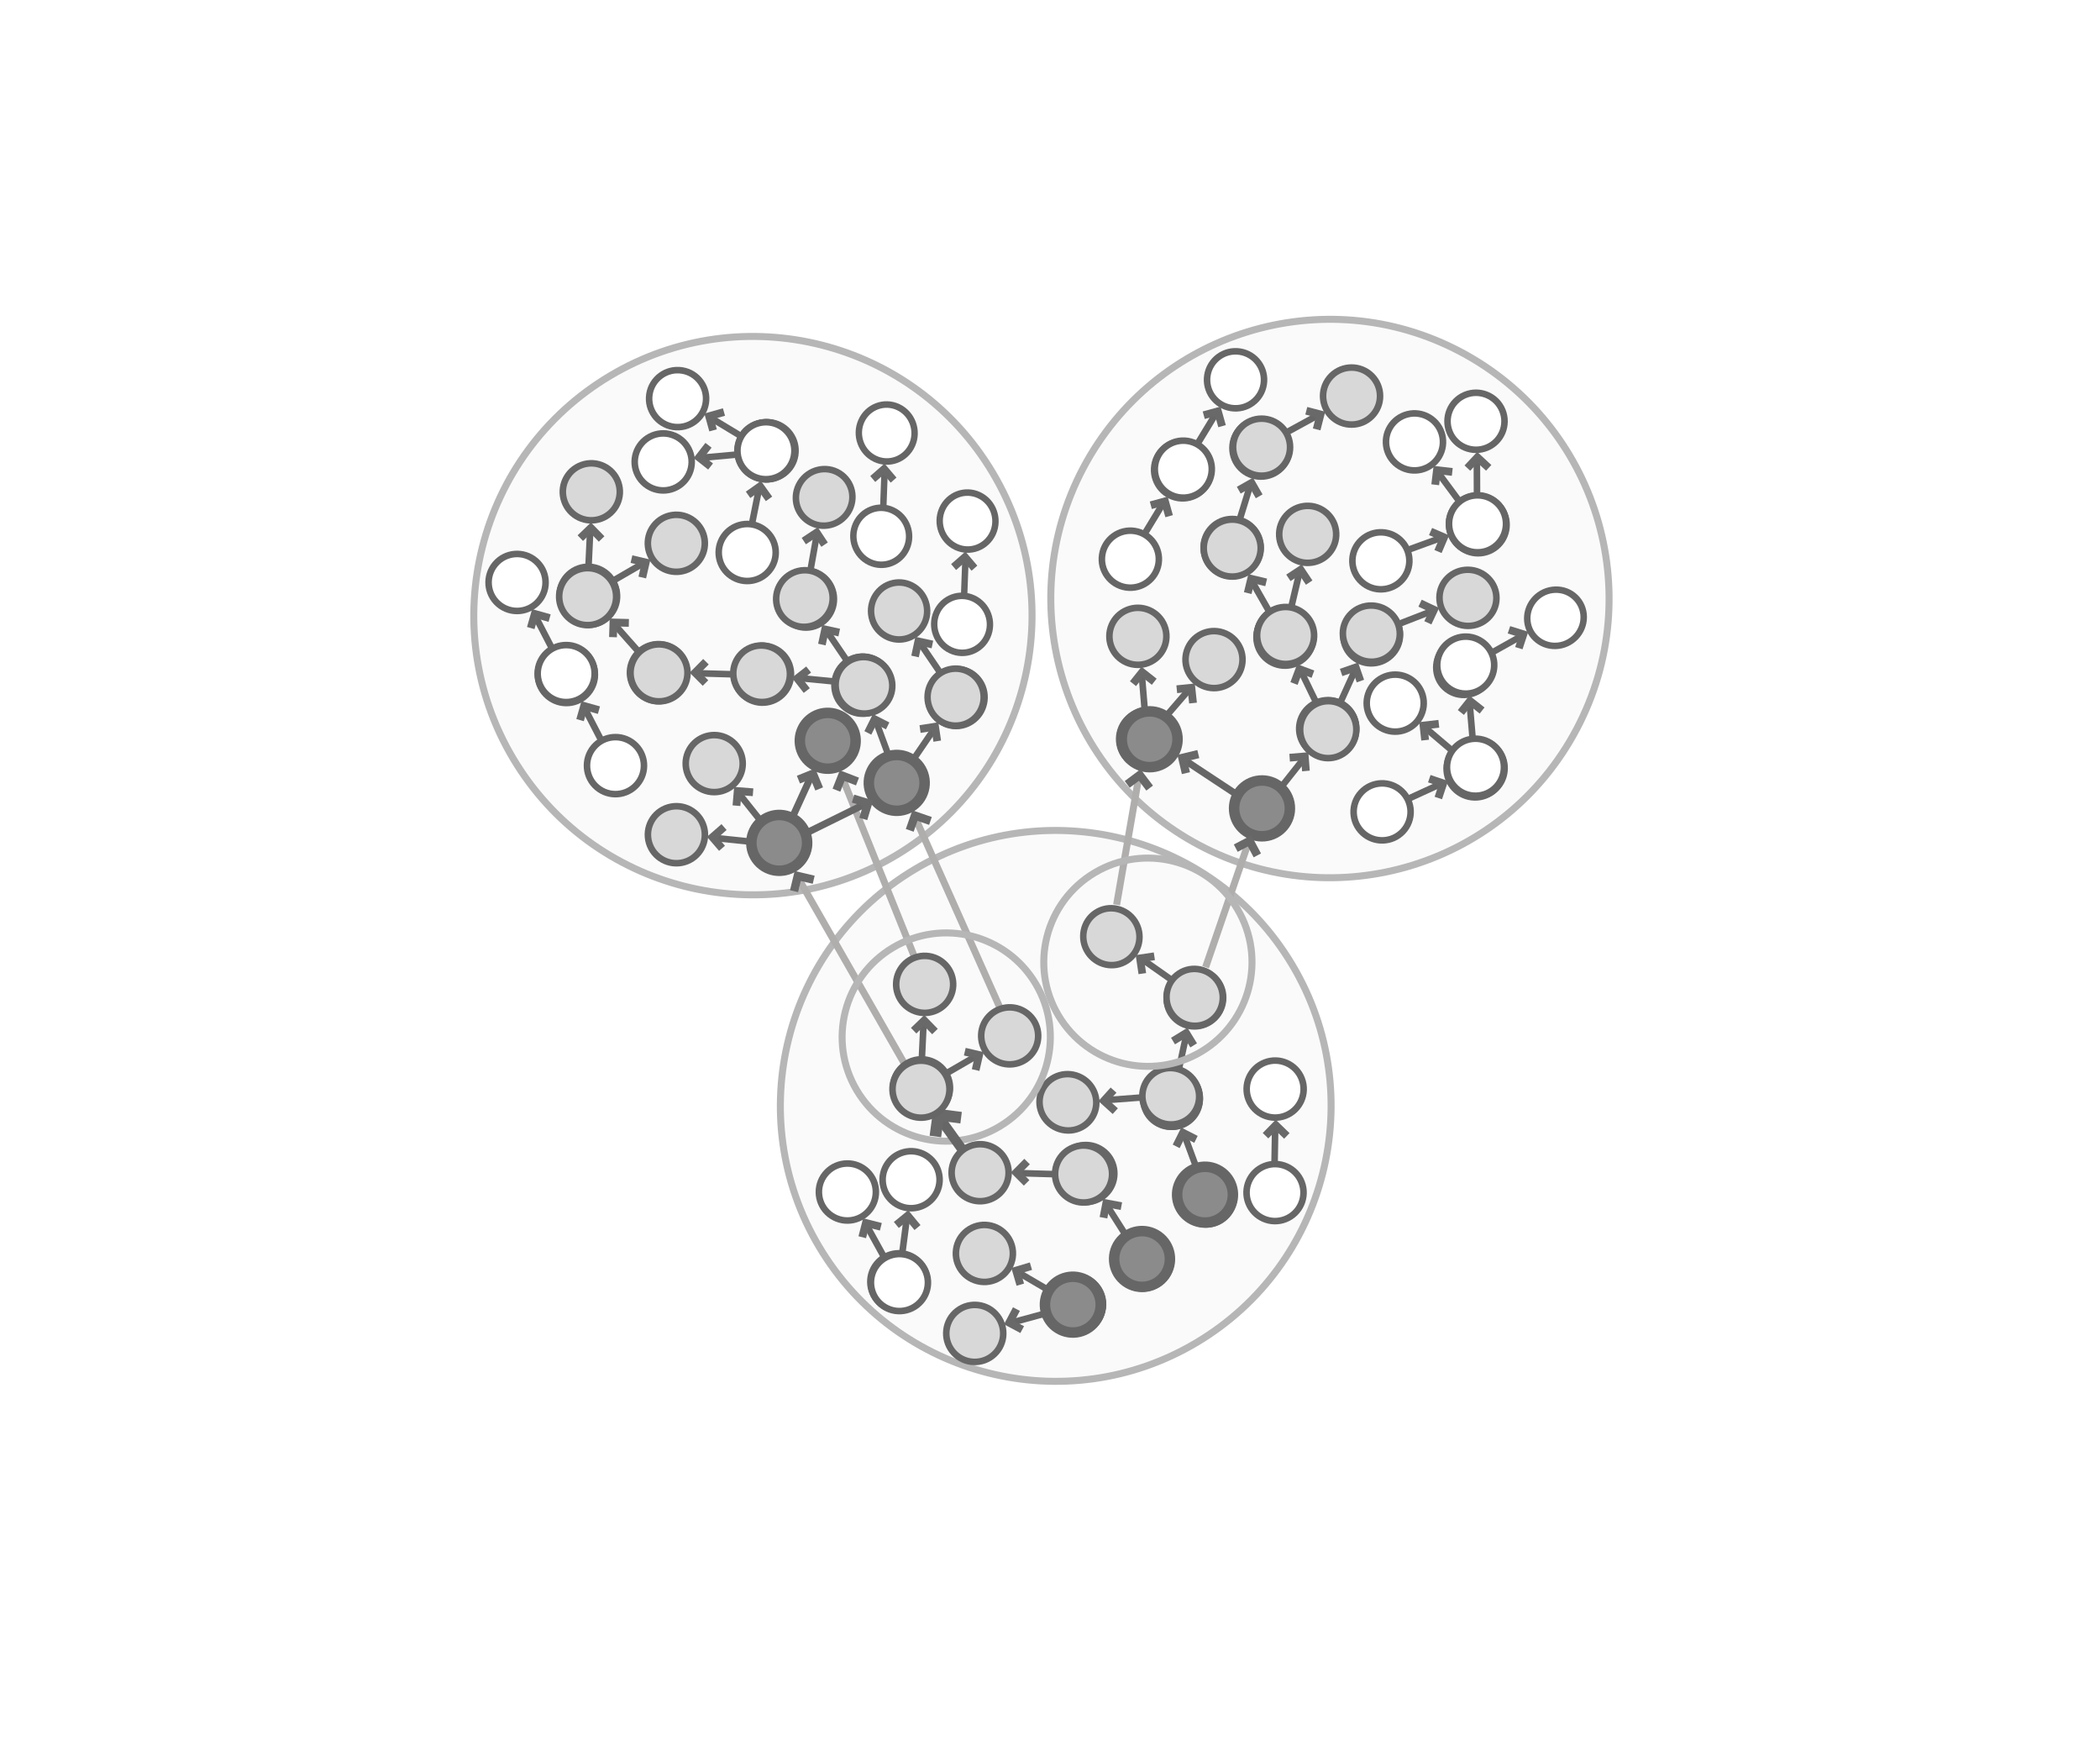
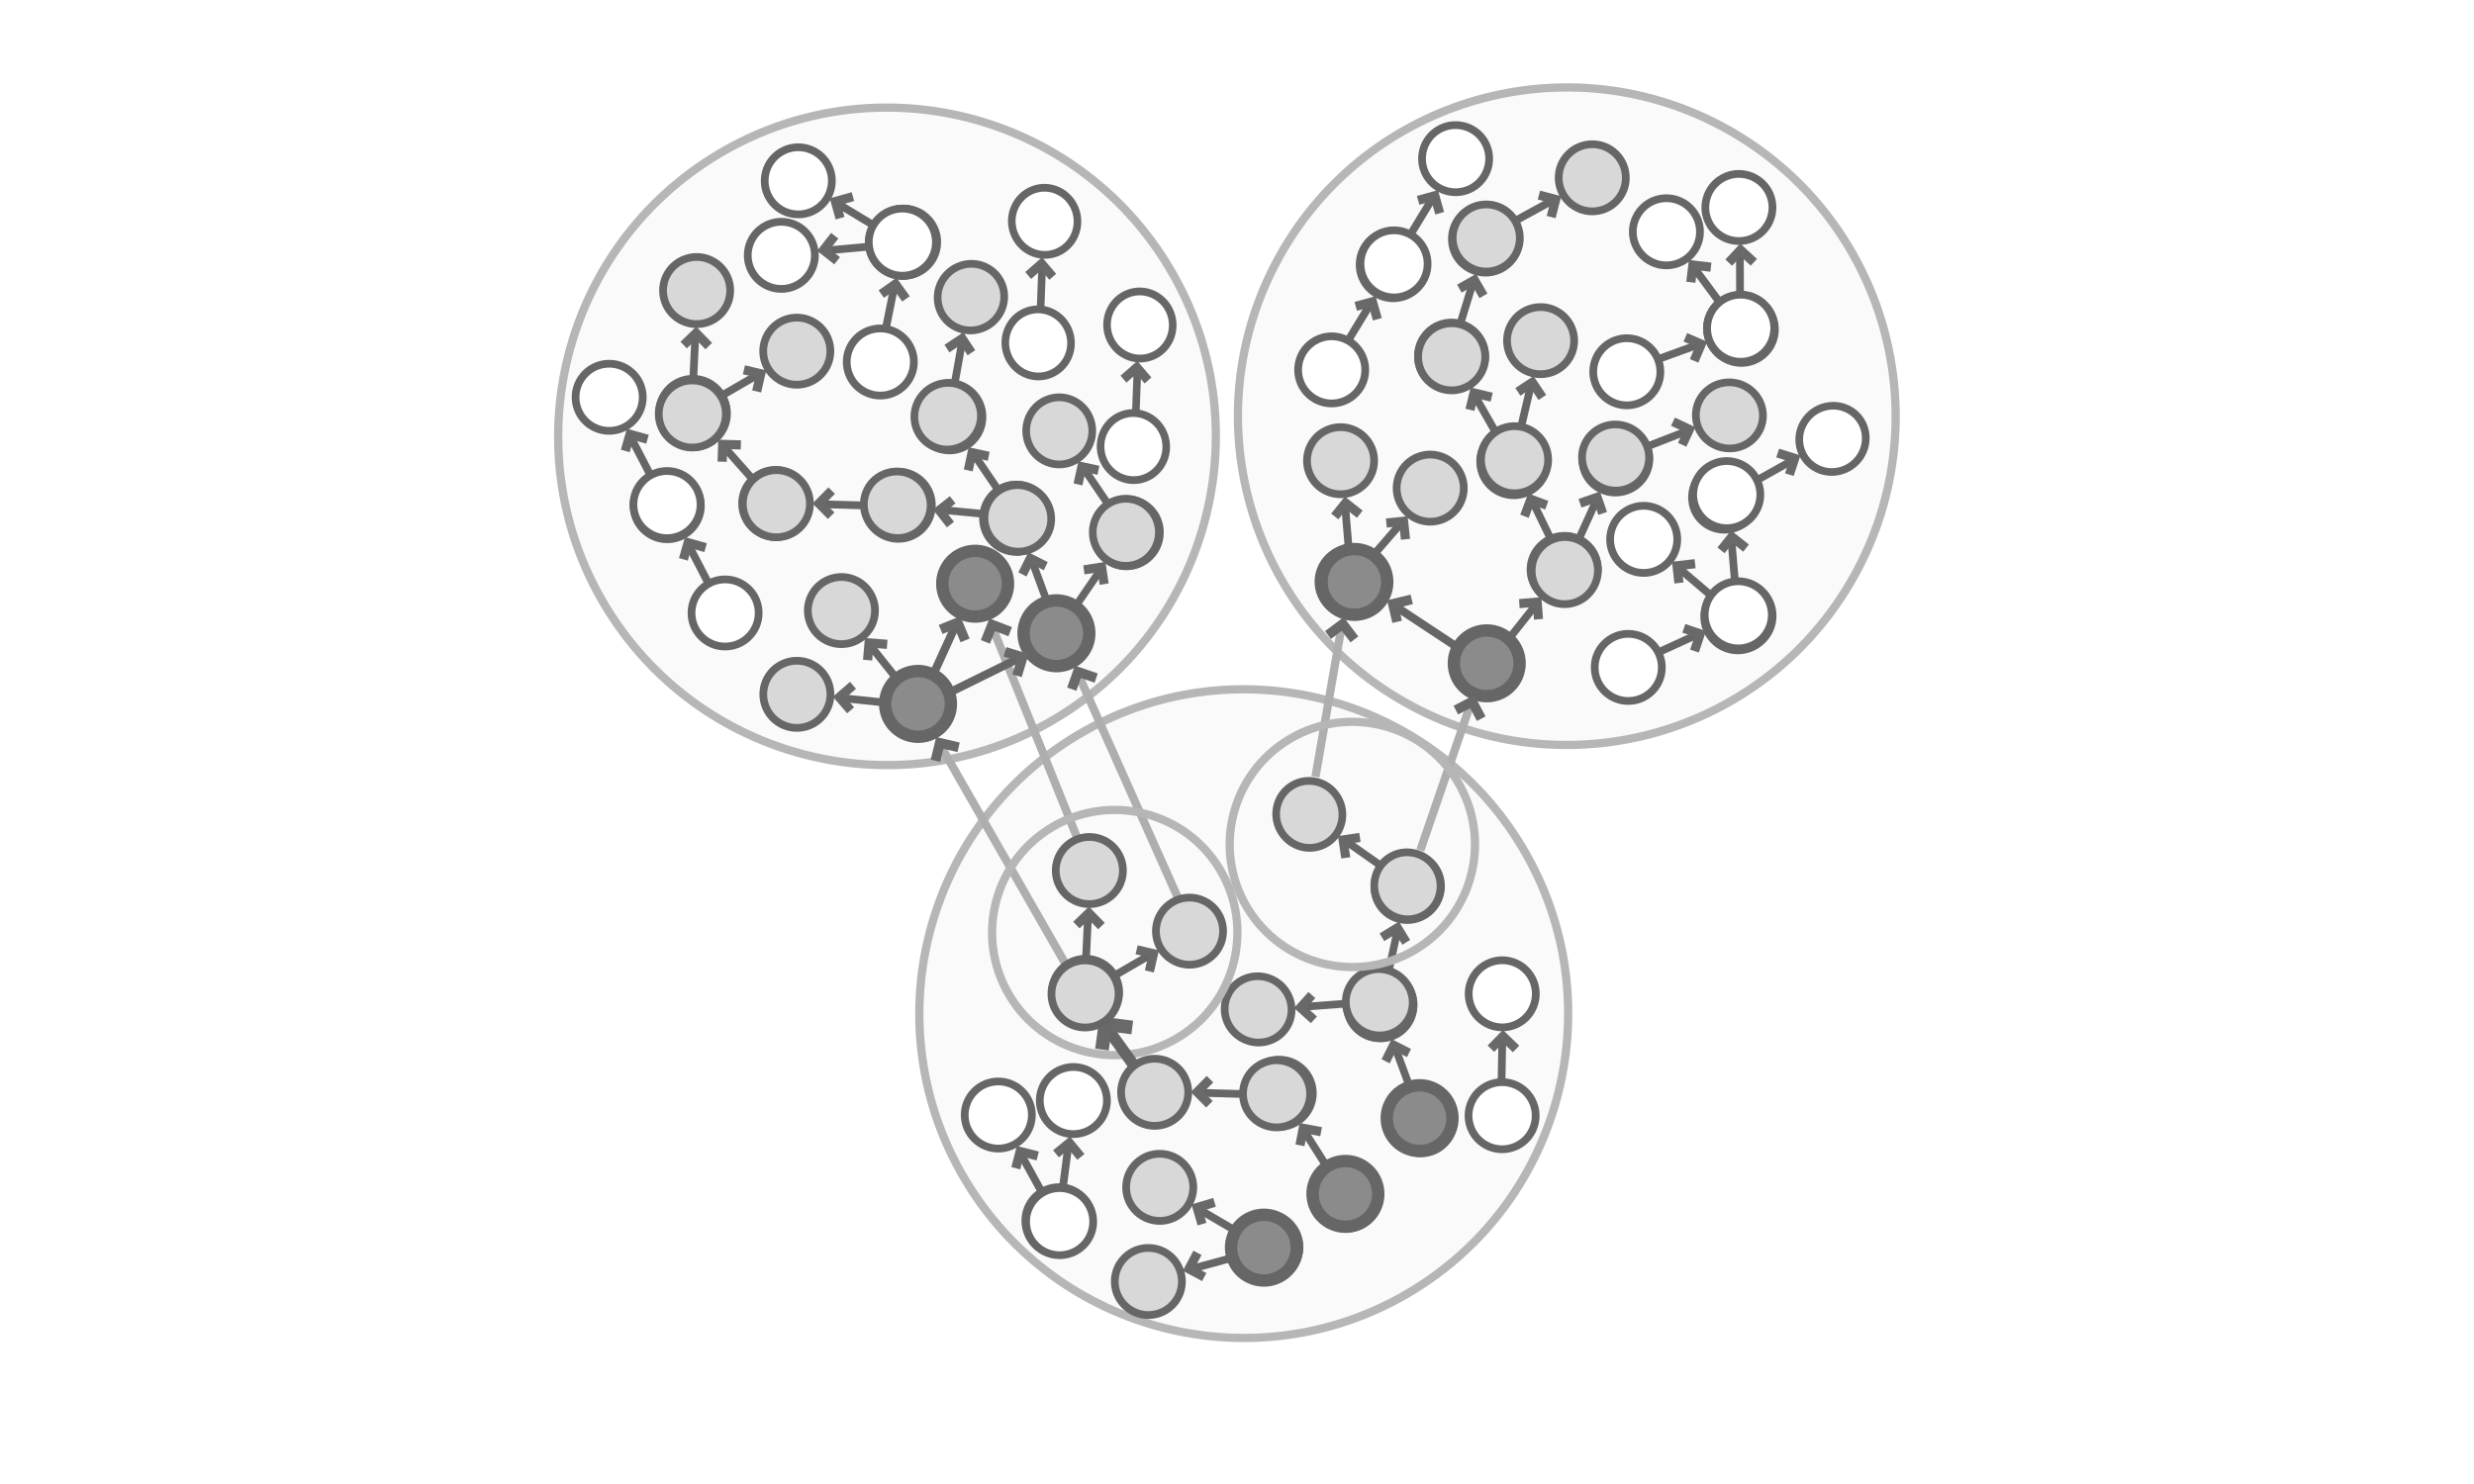
- <svg xmlns="http://www.w3.org/2000/svg" xmlns:xlink="http://www.w3.org/1999/xlink" viewBox="30.786 16.849 300 180" width="300px" height="250px">
+ <svg xmlns="http://www.w3.org/2000/svg" xmlns:xlink="http://www.w3.org/1999/xlink" viewBox="30.786 16.849 300 180" width="300px" height="180px">
  <defs>
    <symbol id="symbol-1" viewBox="0 0 75.989 137.212">
      <circle style="fill: rgb(216, 216, 216); stroke-width: 5px; stroke: rgb(102, 102, 102);" cx="243.248" cy="327.315" r="21.703" transform="matrix(0.838671, -0.544639, 0.544639, 0.838671, -336.3064, -34.83715)" />
      <circle style="fill: rgb(216, 216, 216); stroke-width: 5px; stroke: rgb(102, 102, 102);" cx="271.904" cy="253.912" r="21.703" transform="matrix(0.838671, -0.544639, 0.544639, 0.838671, -336.3064, -34.83715)" />
      <line style="stroke-width: 5px; marker-start: url(#marker-0); stroke: rgb(102, 102, 102);" x1="260.613" y1="282.91" x2="251.477" y2="305.225" transform="matrix(0.838671, -0.544639, 0.544639, 0.838671, -336.3064, -34.83715)" />
    </symbol>
    <marker id="marker-0" viewBox="0 0 12.641 9.03" overflow="visible" orient="auto" refX="6.32" refY="4.51">
      <polyline style="fill: none; stroke-miterlimit: 2; stroke-width: 5px; stroke: rgb(105, 105, 105);" points="2 3.775 10.625 0 14.641 9.03" transform="matrix(-0.390731, -0.920505, 0.920505, -0.390731, 7.415497, 13.93821)" />
    </marker>
    <symbol id="symbol-2" viewBox="0 0 75.989 137.212">
      <circle style="stroke-width: 5px; stroke: rgb(102, 102, 102); fill: rgb(255, 255, 255);" cx="243.248" cy="327.315" r="21.703" transform="matrix(0.838671, -0.544639, 0.544639, 0.838671, -336.3064, -34.83715)" />
      <circle style="stroke-width: 5px; stroke: rgb(102, 102, 102); fill: rgb(255, 255, 255);" cx="271.904" cy="253.912" r="21.703" transform="matrix(0.838671, -0.544639, 0.544639, 0.838671, -336.3064, -34.83715)" />
      <line style="stroke-width: 5px; marker-start: url(#marker-0); stroke: rgb(102, 102, 102); fill: rgb(255, 255, 255);" x1="222.038" y1="264.931" x2="212.902" y2="287.246" transform="matrix(0.838671, -0.544639, 0.544639, 0.838671, -294.162, -40.76803)" />
    </symbol>
  </defs>
  <circle cx="107.834" cy="62.213" r="39.87" style="fill: rgb(250, 250, 250); stroke: rgb(182, 182, 182);" transform="matrix(0.858973, -0.512021, 0.512021, 0.858973, 13.86533, 71.54932)" />
  <use width="75.989" height="137.212" transform="matrix(0.161147, -0.096058, 0.096058, 0.161147, 107.1466, 65.05894)" style="stroke-width: 23.94px; stroke: rgb(166, 172, 148);" xlink:href="#symbol-1" />
  <use width="75.989" height="137.212" transform="matrix(0.182472, 0.043584, -0.043584, 0.182472, 111.0898, 45.3048)" style="stroke-width: 23.94px; stroke: rgb(166, 172, 148);" xlink:href="#symbol-1" />
  <use width="75.989" height="137.212" transform="matrix(-0.158651, 0.09457, 0.096058, 0.161147, 155.9975, 72.00195)" style="stroke-width: 23.94px; stroke: rgb(166, 172, 148);" xlink:href="#symbol-1" />
  <use width="75.989" height="137.212" transform="matrix(-0.129759, 0.133427, 0.131441, 0.13188, 145.8687, 59.44505)" style="stroke-width: 23.94px; stroke: rgb(166, 172, 148);" xlink:href="#symbol-1" />
  <use width="75.989" height="137.212" transform="matrix(0.040265, -0.183233, 0.183233, 0.040265, 118.2204, 82.24)" style="stroke-width: 23.94px; stroke: rgb(166, 172, 148);" xlink:href="#symbol-1" />
  <use width="75.989" height="137.212" transform="matrix(-0.186057, 0.004801, 0.0019, 0.186187, 154.0508, 47.15475)" style="stroke-width: 23.94px; stroke: rgb(166, 172, 148);" xlink:href="#symbol-1" />
  <use width="75.989" height="137.212" transform="matrix(0.019731, 0.185071, 0.185433, -0.016848, 133.4274, 73.02567)" style="stroke-width: 23.94px; stroke: rgb(166, 172, 148);" xlink:href="#symbol-1" />
  <use width="75.989" height="137.212" transform="matrix(0.165951, -0.087496, 0.087496, 0.165951, 125.2088, 88.55249)" style="stroke-width: 23.94px; stroke: rgb(166, 172, 148);" xlink:href="#symbol-1" />
  <use width="75.989" height="137.212" transform="matrix(0.062125, 0.17702, -0.17702, 0.062125, 130.8556, 52.26524)" style="stroke-width: 23.94px; stroke: rgb(166, 172, 148);" xlink:href="#symbol-1" />
  <use width="75.989" height="137.212" transform="matrix(0.179743, -0.053736, 0.053736, 0.179743, 104.69, 74.40166)" xlink:href="#symbol-2" />
  <use width="75.989" height="137.212" transform="matrix(-0.181503, 0.026738, 0.027342, 0.185602, 173.6385, 49.89406)" xlink:href="#symbol-2" />
  <use width="75.989" height="137.212" transform="matrix(0.179743, -0.053736, 0.053736, 0.179743, 97.6447, 61.25362)" xlink:href="#symbol-2" />
  <use width="75.989" height="137.212" transform="matrix(-0.181503, 0.026738, 0.027342, 0.185602, 162.0883, 37.31813)" xlink:href="#symbol-2" />
  <use width="75.989" height="137.212" transform="matrix(0.053698, -0.179755, 0.179755, 0.053698, 120.4067, 104.8496)" style="stroke-width: 23.94px; stroke: rgb(166, 172, 148);" xlink:href="#symbol-1" />
  <use width="75.989" height="137.212" transform="matrix(-0.169026, -0.074459, -0.075631, 0.171684, 174.7693, 78.56118)" style="stroke-width: 23.94px; stroke: rgb(166, 172, 148);" xlink:href="#symbol-1" />
  <use width="75.989" height="137.212" transform="matrix(-0.129759, 0.133427, 0.131441, 0.13188, 159.179, 61.1464)" style="stroke-width: 23.94px; stroke: rgb(166, 172, 148);" xlink:href="#symbol-1" />
  <use width="75.989" height="137.212" transform="matrix(0.018237, -0.186717, 0.186717, 0.018237, 119.377, 52.88029)" xlink:href="#symbol-2" />
  <use width="75.989" height="137.212" transform="matrix(0.12524, -0.139678, 0.139678, 0.12524, 119.6333, 39.21504)" xlink:href="#symbol-2" />
  <circle cx="109.141" cy="144.507" r="39.334" style="fill: rgb(250, 250, 250); stroke: rgb(182, 182, 182);" transform="matrix(0.858973, -0.512021, 0.512021, 0.858973, 13.86533, 71.54932)" />
  <use width="75.989" height="137.212" transform="matrix(-0.158651, 0.09457, 0.096058, 0.161147, 200.0442, 131.0538)" style="stroke-width: 23.94px; stroke: rgb(166, 172, 148);" xlink:href="#symbol-1" />
  <use width="75.989" height="137.212" transform="matrix(-0.186109, -0.001841, -0.004748, 0.186136, 207.2183, 118.872)" style="stroke-width: 23.94px; stroke: rgb(166, 172, 148);" xlink:href="#symbol-1" />
  <use width="75.989" height="137.212" transform="matrix(0.174353, -0.069255, 0.069255, 0.174353, 178.5936, 146.2972)" style="stroke-width: 23.94px; stroke: rgb(166, 172, 148);" xlink:href="#symbol-1" />
  <use width="75.989" height="137.212" transform="matrix(0.040265, -0.183233, 0.183233, 0.040265, 164.093, 153.6296)" style="stroke-width: 23.94px; stroke: rgb(166, 172, 148);" xlink:href="#symbol-1" />
  <use width="75.989" height="137.212" transform="matrix(-0.074323, 0.170635, 0.169526, 0.077007, 186.695, 108.1939)" style="stroke-width: 23.94px; stroke: rgb(166, 172, 148);" xlink:href="#symbol-1" />
  <use width="75.989" height="137.212" transform="matrix(0.050959, 0.179007, 0.179855, -0.04818, 176.4161, 135.3539)" style="stroke-width: 23.94px; stroke: rgb(166, 172, 148);" xlink:href="#symbol-1" />
  <use width="75.989" height="137.212" transform="matrix(0.123242, -0.141447, 0.141447, 0.123242, 163.4666, 161.4118)" style="stroke-width: 23.94px; stroke: rgb(166, 172, 148);" xlink:href="#symbol-1" />
  <use width="75.989" height="137.212" transform="matrix(-0.014725, -0.187025, 0.187025, -0.014725, 164.8636, 178.3442)" style="stroke-width: 23.94px; stroke: rgb(166, 172, 148);" xlink:href="#symbol-1" />
  <line style="marker-start: url(#marker-0); fill: rgb(255, 246, 246); stroke: rgb(176, 173, 173);" x1="161.17" y1="108.225" x2="144.075" y2="133.552" transform="matrix(0.441529, -0.897247, 0.897247, 0.441529, -23.2316, 204.4528)" />
  <line style="marker-start: url(#marker-0); fill: rgb(255, 246, 246); stroke: rgb(176, 173, 173);" x1="165.575" y1="95.842" x2="147.251" y2="116.281" transform="matrix(0.441529, -0.897247, 0.897247, 0.441529, -7.811229, 199.5734)" />
  <line style="marker-start: url(#marker-0); fill: rgb(255, 246, 246); stroke: rgb(176, 173, 173);" x1="177.177" y1="101.166" x2="158.275" y2="123.881" transform="matrix(0.441529, -0.897247, 0.897247, 0.441529, -7.291257, 213.3328)" />
  <line style="marker-start: url(#marker-0); stroke: rgb(102, 102, 102); fill: rgb(255, 255, 255);" x1="148.409" y1="95.799" x2="142.014" y2="95.986" transform="matrix(0.441529, -0.897247, 0.897247, 0.441529, -4.942839, 183.8438)" />
  <circle cx="100.739" cy="128.052" r="14.872" style="fill: none; stroke: rgb(182, 182, 182);" transform="matrix(0.858973, -0.512021, 0.512021, 0.858973, 13.86533, 71.54932)" />
  <line style="marker-start: url(#marker-0); stroke: rgb(102, 102, 102); stroke-width: 1.4px;" x1="167.987" y1="141.777" x2="165.611" y2="146.228" transform="matrix(0.441529, -0.897247, 0.897247, 0.441529, -36.0534, 230.0811)" />
  <circle style="stroke: rgb(102, 102, 102); fill: rgb(139, 139, 139); stroke-width: 1.5px;" cx="44.664" cy="60.1" r="3.985" transform="matrix(0.441529, -0.897247, 0.897247, 0.441529, 110.4055, 181.719)" />
  <circle style="stroke: rgb(102, 102, 102); fill: rgb(139, 139, 139); stroke-width: 1.5px;" cx="44.664" cy="60.1" r="3.985" transform="matrix(0.578379, -0.815768, 0.815768, 0.578379, 119.073, 163.3347)" />
  <circle style="stroke: rgb(102, 102, 102); fill: rgb(139, 139, 139); stroke-width: 1.5px;" cx="44.664" cy="60.1" r="3.985" transform="matrix(0.441529, -0.897247, 0.897247, 0.441529, 129.2866, 166.0124)" />
  <circle style="stroke: rgb(102, 102, 102); fill: rgb(139, 139, 139); stroke-width: 1.5px;" cx="44.664" cy="60.1" r="3.985" transform="matrix(0.441529, -0.897247, 0.897247, 0.441529, 68.46298, 115.768)" />
  <circle style="stroke: rgb(102, 102, 102); fill: rgb(139, 139, 139); stroke-width: 1.5px;" cx="44.664" cy="60.1" r="3.985" transform="matrix(0.441529, -0.897247, 0.897247, 0.441529, 75.38878, 101.1899)" />
  <circle style="stroke: rgb(102, 102, 102); fill: rgb(139, 139, 139); stroke-width: 1.5px;" cx="44.664" cy="60.1" r="3.985" transform="matrix(0.441529, -0.897247, 0.897247, 0.441529, 85.24521, 107.2007)" />
  <line style="marker-start: url(#marker-0); stroke: rgb(102, 102, 102); fill: rgb(255, 255, 255);" x1="153.625" y1="101.617" x2="146.379" y2="96.049" transform="matrix(0.441529, -0.897247, 0.897247, 0.441529, -4.905839, 189.7842)" />
  <use width="75.989" height="137.212" transform="matrix(0.18368, 0.038168, -0.038168, 0.18368, 208.5828, 130.7325)" xlink:href="#symbol-2" />
  <use width="75.989" height="137.212" transform="matrix(0.182472, 0.043584, -0.043584, 0.182472, 158.7106, 115.6524)" style="stroke-width: 23.94px; stroke: rgb(166, 172, 148);" xlink:href="#symbol-1" />
  <use width="75.989" height="137.212" transform="matrix(0.062125, 0.17702, -0.17702, 0.062125, 178.4764, 122.6128)" style="stroke-width: 23.94px; stroke: rgb(166, 172, 148);" xlink:href="#symbol-1" />
  <use width="75.989" height="137.212" transform="matrix(0.173826, 0.070573, -0.070573, 0.173826, 137.1062, 38.88235)" xlink:href="#symbol-2" />
  <circle cx="107.834" cy="62.213" r="39.87" style="fill: rgb(250, 250, 250); stroke: rgb(182, 182, 182);" transform="matrix(0.884218, 0.467075, -0.467075, 0.884218, 154.4875, -38.04482)" />
  <use width="75.989" height="137.212" transform="matrix(0.165883, 0.087625, -0.087625, 0.165883, 208.5704, 38.23468)" style="stroke-width: 23.94px; stroke: rgb(166, 172, 148);" xlink:href="#symbol-1" />
  <use width="75.989" height="137.212" transform="matrix(0.057734, 0.1785, -0.1785, 0.057734, 227.4912, 31.32252)" style="stroke-width: 23.94px; stroke: rgb(166, 172, 148);" xlink:href="#symbol-1" />
  <use width="75.989" height="137.212" transform="matrix(-0.163314, -0.086268, -0.087625, 0.165883, 228.0618, 83.56345)" style="stroke-width: 23.94px; stroke: rgb(166, 172, 148);" xlink:href="#symbol-1" />
  <use width="75.989" height="137.212" transform="matrix(-0.181461, -0.041376, -0.04422, 0.180869, 233.514, 68.37984)" style="stroke-width: 23.94px; stroke: rgb(166, 172, 148);" xlink:href="#symbol-1" />
  <use width="75.989" height="137.212" transform="matrix(0.177423, -0.060964, 0.060964, 0.177423, 199.6611, 56.63151)" style="stroke-width: 23.94px; stroke: rgb(166, 172, 148);" xlink:href="#symbol-1" />
  <use width="75.989" height="137.212" transform="matrix(-0.100917, -0.156384, -0.158005, 0.098508, 248.2669, 68.97147)" style="stroke-width: 23.94px; stroke: rgb(166, 172, 148);" xlink:href="#symbol-1" />
  <use width="75.989" height="137.212" transform="matrix(-0.147772, 0.113153, 0.110881, 0.149582, 215.4429, 64.8226)" style="stroke-width: 23.94px; stroke: rgb(166, 172, 148);" xlink:href="#symbol-1" />
  <use width="75.989" height="137.212" transform="matrix(0.116652, 0.146927, -0.146927, 0.116652, 205.1251, 68.14183)" style="stroke-width: 23.94px; stroke: rgb(166, 172, 148);" xlink:href="#symbol-1" />
  <use width="75.989" height="137.212" transform="matrix(0.13942, 0.125528, -0.125528, 0.13942, 199.3139, 40.9985)" xlink:href="#symbol-2" />
  <use width="75.989" height="137.212" transform="matrix(0.13942, 0.125528, -0.125528, 0.13942, 206.8754, 28.14043)" xlink:href="#symbol-2" />
  <use width="75.989" height="137.212" transform="matrix(-0.11728, -0.14108, -0.144265, 0.119929, 260.8492, 70.71637)" xlink:href="#symbol-2" />
  <use width="75.989" height="137.212" transform="matrix(0.186582, 0.019561, -0.019561, 0.186582, 188.329, 66.54134)" style="stroke-width: 23.94px; stroke: rgb(166, 172, 148);" xlink:href="#symbol-1" />
  <use width="75.989" height="137.212" transform="matrix(0.168935, -0.081588, 0.081588, 0.168935, 225.3345, 42.34137)" xlink:href="#symbol-2" />
  <use width="75.989" height="137.212" transform="matrix(0.184448, 0.034264, -0.034264, 0.184448, 237.1373, 35.44935)" xlink:href="#symbol-2" />
  <circle style="stroke: rgb(102, 102, 102); fill: rgb(139, 139, 139); stroke-width: 1.5px;" cx="44.664" cy="60.1" r="3.985" transform="matrix(0.995955, -0.089857, 0.089857, 0.995955, 145.1381, 31.58837)" />
  <circle style="stroke: rgb(102, 102, 102); fill: rgb(139, 139, 139); stroke-width: 1.5px;" cx="44.664" cy="60.1" r="3.985" transform="matrix(0.995955, -0.089857, 0.089857, 0.995955, 161.187, 41.46131)" />
  <line style="marker-start: url(#marker-0); stroke: rgb(102, 102, 102); fill: rgb(255, 255, 255);" x1="207.688" y1="95.868" x2="200.443" y2="90.3" transform="matrix(-0.997433, 0.071603, -0.071603, -0.997433, 414.2723, 171.3174)" />
  <use width="75.989" height="137.212" transform="matrix(0.030188, 0.185161, -0.185161, 0.030188, 246.5137, 50.19705)" xlink:href="#symbol-2" />
  <line style="marker-start: url(#marker-0); fill: rgb(255, 246, 246); stroke: rgb(176, 173, 173);" x1="193.459" y1="93.246" x2="190.242" y2="111.058" transform="matrix(0.999978, -0.006681, 0.006681, 0.999978, -0.678196, 1.284033)" />
  <line style="marker-start: url(#marker-0); fill: rgb(255, 246, 246); stroke: rgb(176, 173, 173);" x1="209.045" y1="102.625" x2="202.956" y2="119.972" transform="matrix(0.999978, -0.006681, 0.006681, 0.999978, -0.738988, 1.378773)" />
  <circle cx="100.739" cy="128.052" r="14.872" style="fill: none; stroke: rgb(182, 182, 182);" transform="matrix(0.858973, -0.512021, 0.512021, 0.858973, 42.67344, 60.86216)" />
  <use width="75.989" height="137.212" transform="matrix(0.146041, -0.117761, 0.117761, 0.146041, 222.1823, 81.42136)" xlink:href="#symbol-2" />
  <use width="75.989" height="137.212" transform="matrix(0.186609, 0.019295, -0.019295, 0.186609, 235.151, 70.66087)" xlink:href="#symbol-2" />
  <use width="75.989" height="137.212" transform="matrix(0.045006, 0.182127, -0.182127, 0.045006, 245.6849, 84.60535)" xlink:href="#symbol-2" />
  <use width="75.989" height="137.212" transform="matrix(0.171384, 0.076307, -0.076307, 0.171384, 214.7457, 50.73071)" style="stroke-width: 23.94px; stroke: rgb(166, 172, 148);" xlink:href="#symbol-1" />
  <use width="75.989" height="137.212" transform="matrix(0.178268, -0.05845, 0.05845, 0.178268, 144.7337, 148.4962)" xlink:href="#symbol-2" />
  <use width="75.989" height="137.212" transform="matrix(0.17827, 0.058438, -0.058438, 0.17827, 157.3466, 143.2313)" xlink:href="#symbol-2" />
</svg>
